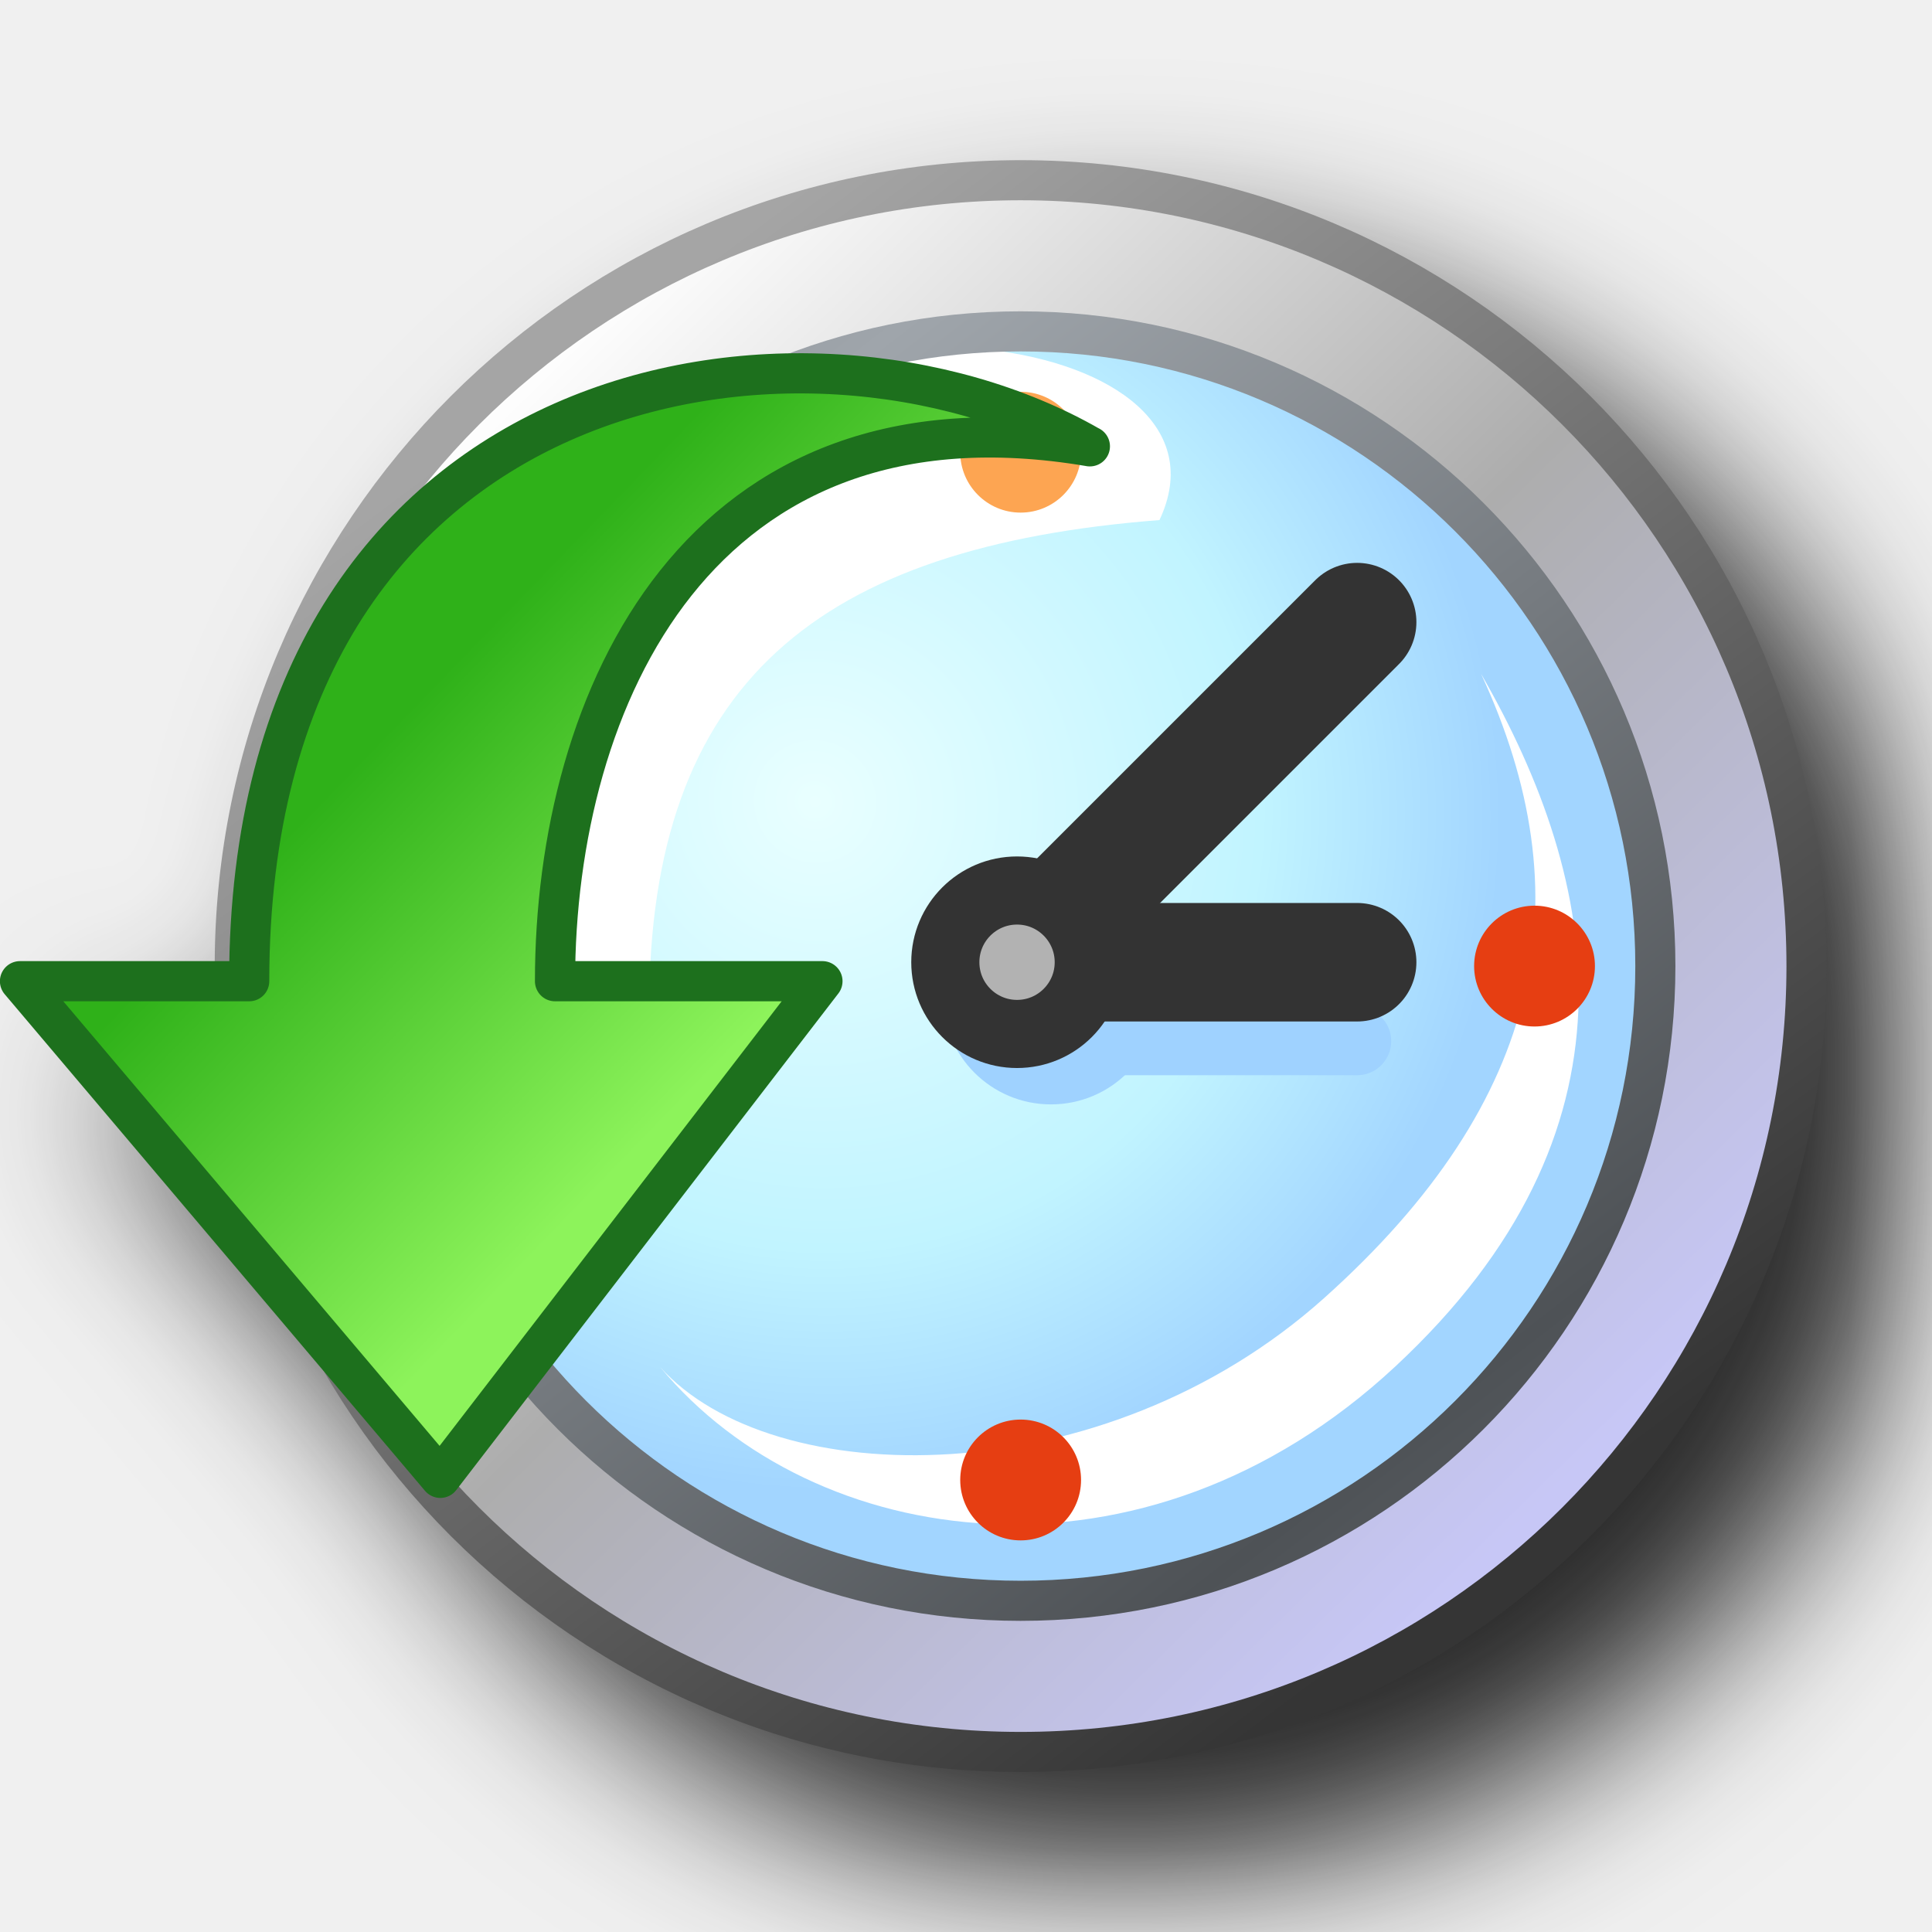
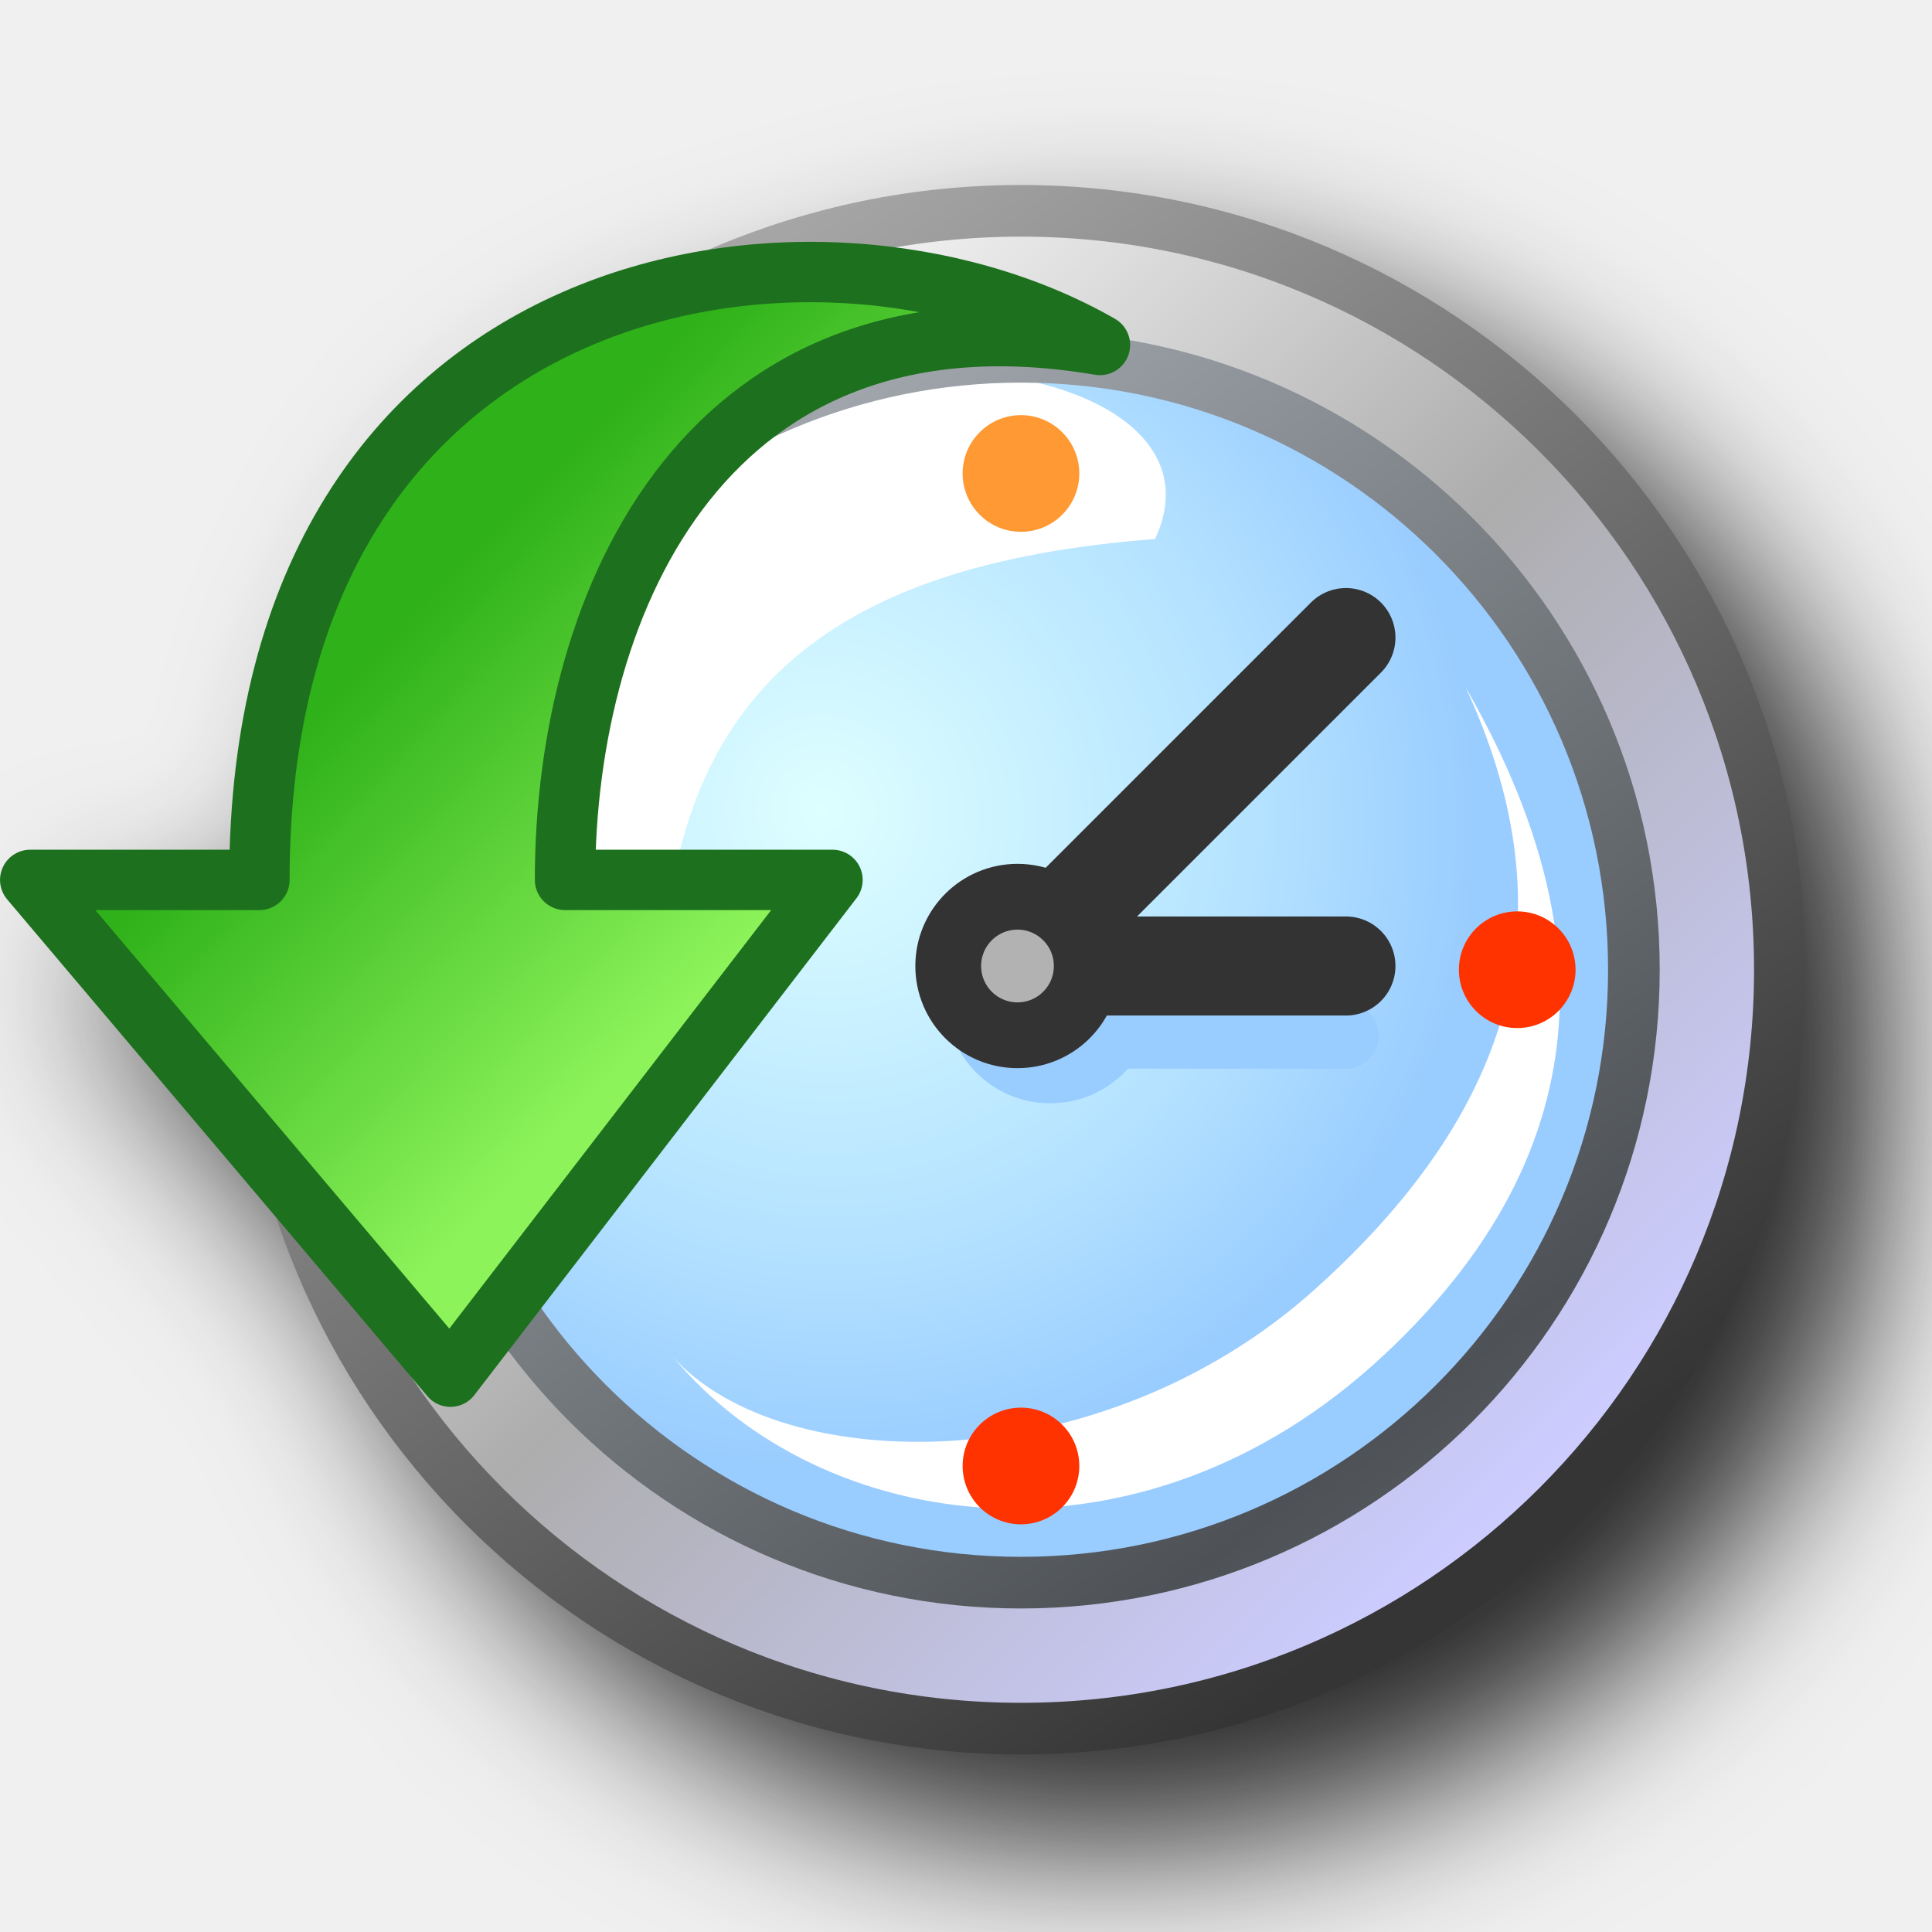
- <svg xmlns="http://www.w3.org/2000/svg" version="1.1" viewBox="0 0 256 256">
-   <defs>
-     <linearGradient id="linearGradient1618" x1="-2.798" x2="-1.633" y1="7.786" y2="8.914" gradientTransform="matrix(1.9342 0 0 1.9342 19.815 -9.1512)" gradientUnits="userSpaceOnUse">
-       <stop stop-color="#2fb119" offset="0" />
-       <stop stop-color="#8df35b" offset="1" />
+ <svg xmlns="http://www.w3.org/2000/svg" xmlns:xlink="http://www.w3.org/1999/xlink" id="svg8" version="1.1" viewBox="0 0 16 16" height="16" width="16">
+   <defs id="defs2">
+     <linearGradient id="linearGradient910">
+       <stop id="stop904" offset="0" style="stop-color:#ccccff;stop-opacity:1" />
+       <stop style="stop-color:#adadad;stop-opacity:1" offset="0.5" id="stop906" />
+       <stop id="stop908" offset="1" style="stop-color:#fdfdfd;stop-opacity:1" />
    </linearGradient>
-     <linearGradient id="linearGradient1500-9" x1="-48.914" x2="-53.542" y1="4.484" y2="-.225" gradientTransform="matrix(.88889 0 0 .88889 61.383 1.1906)" gradientUnits="userSpaceOnUse">
-       <stop stop-color="#c7c7f6" offset="0" />
-       <stop stop-color="#adadad" offset=".5" />
-       <stop stop-color="#fdfdfd" offset="1" />
+     <linearGradient id="linearGradient894">
+       <stop id="stop890" offset="0" style="stop-color:#353535;stop-opacity:1" />
+       <stop id="stop892" offset="1" style="stop-color:#a5a5a5;stop-opacity:1" />
    </linearGradient>
-     <linearGradient id="linearGradient1502-7" x1="-49.345" x2="-53.314" y1="4.895" y2="-.397" gradientTransform="matrix(.88889 0 0 .88889 61.383 1.1906)" gradientUnits="userSpaceOnUse">
-       <stop stop-color="#353535" offset="0" />
-       <stop stop-color="#a5a5a5" offset="1" />
+     <linearGradient id="linearGradient888">
+       <stop id="stop884" offset="0" style="stop-color:#4e5256;stop-opacity:1" />
+       <stop id="stop886" offset="1" style="stop-color:#9fa5ab;stop-opacity:1" />
    </linearGradient>
-     <radialGradient id="radialGradient936-3" cx="-52.314" cy="1.455" r="2.91" gradientTransform="matrix(.62683 .68753 -.67166 .61236 48.727 37.626)" gradientUnits="userSpaceOnUse">
-       <stop stop-color="#e9ffff" offset="0" />
-       <stop stop-color="#c1f4ff" offset=".649" />
-       <stop stop-color="#a2d5ff" offset="1" />
-     </radialGradient>
-     <linearGradient id="linearGradient928-9" x1="-49.742" x2="-52.917" y1="4.366" y2=".265" gradientTransform="matrix(.88889 0 0 .88889 61.383 1.1906)" gradientUnits="userSpaceOnUse" spreadMethod="reflect">
-       <stop stop-color="#4e5256" offset="0" />
-       <stop stop-color="#9fa5ab" offset="1" />
+     <linearGradient id="linearGradient934">
+       <stop style="stop-color:#deffff;stop-opacity:1" offset="0" id="stop930" />
+       <stop id="stop1358" offset="0.649" style="stop-color:#b4e2ff;stop-opacity:1" />
+       <stop style="stop-color:#99ccff;stop-opacity:1" offset="1" id="stop932" />
    </linearGradient>
-     <filter id="filter884" x="-.116" y="-.131" width="1.231" height="1.262" color-interpolation-filters="sRGB">
-       <feGaussianBlur stdDeviation="11.666" />
+     <linearGradient gradientTransform="matrix(0.8888889,0,0,0.8888889,61.38334,1.190625)" xlink:href="#linearGradient888" id="linearGradient928" x1="-49.742" y1="4.366" x2="-52.917" y2="0.265" gradientUnits="userSpaceOnUse" spreadMethod="reflect" />
+     <radialGradient xlink:href="#linearGradient934" id="radialGradient936" cx="-52.314" cy="1.455" fx="-52.314" fy="1.455" r="2.91" gradientUnits="userSpaceOnUse" gradientTransform="matrix(0.6268324,0.6875256,-0.6716569,0.6123645,48.72666,37.62639)" />
+     <linearGradient gradientTransform="matrix(0.8888889,0,0,0.8888889,61.38334,1.190625)" xlink:href="#linearGradient910" id="linearGradient1500" gradientUnits="userSpaceOnUse" x1="-48.914" y1="4.484" x2="-53.542" y2="-0.225" />
+     <linearGradient gradientTransform="matrix(0.8888889,0,0,0.8888889,61.38334,1.190625)" xlink:href="#linearGradient894" id="linearGradient1502" gradientUnits="userSpaceOnUse" x1="-49.345" y1="4.895" x2="-53.314" y2="-0.397" />
+     <linearGradient gradientTransform="matrix(2.391779,0,0,2.391779,21.23688,-12.03931)" gradientUnits="userSpaceOnUse" y2="8.914" x2="-1.633" y1="7.786" x1="-2.798" id="linearGradient1618" xlink:href="#linearGradient1616" />
+     <linearGradient id="linearGradient1616">
+       <stop id="stop1612" offset="0" style="stop-color:#2fb119;stop-opacity:1" />
+       <stop id="stop1614" offset="1" style="stop-color:#8df35b;stop-opacity:1" />
+     </linearGradient>
+     <filter style="color-interpolation-filters:sRGB" id="filter18" x="-0.115" y="-0.132" width="1.23" height="1.264">
+       <feGaussianBlur stdDeviation="0.716" id="feGaussianBlur18" />
    </filter>
  </defs>
-   <g transform="translate(-12.568)">
-     <path d="m161.82 35.189c-58.743 3e-6 -106.46 47.506-106.8 106.17h-25.787a2.665 2.665 0 0 0-2.035 4.387l42.357 50.059c18.533 31.697 52.925 53.008 92.268 53.008 58.875 0 106.66-47.721 106.8-106.56a2.665 2.665 0 0 0 0.012-0.246 2.665 2.665 0 0 0-0.012-0.223c-0.122-58.854-47.916-106.59-106.8-106.59z" color="#000000" color-rendering="auto" dominant-baseline="auto" filter="url(#filter884)" image-rendering="auto" opacity=".83" shape-rendering="auto" solid-color="#000000" stop-color="#000000" style="font-feature-settings:normal;font-variant-alternates:normal;font-variant-caps:normal;font-variant-east-asian:normal;font-variant-ligatures:normal;font-variant-numeric:normal;font-variant-position:normal;font-variation-settings:normal;inline-size:0;isolation:auto;mix-blend-mode:normal;shape-margin:0;shape-padding:0;text-decoration-color:#000000;text-decoration-line:none;text-decoration-style:solid;text-indent:0;text-orientation:mixed;text-transform:none;white-space:normal" />
-     <g transform="matrix(19.786 0 0 19.786 -242.12 1.8606)">
-       <g transform="matrix(1.7216 0 0 1.7216 -7.42 .88388)">
-         <g>
-           <circle cx="15.757" cy="3.19" r="3.057" fill="url(#linearGradient1500-9)" stroke="url(#linearGradient1502-7)" stroke-linecap="round" stroke-linejoin="round" stroke-miterlimit="4.6" stroke-width=".156" />
-           <circle cx="15.757" cy="3.19" r="2.469" fill="url(#radialGradient936-3)" />
-           <path d="m14.312 3.359c-0.001-1.276 0.663-1.801 1.985-1.904 0.34-0.719-1.394-0.99-2.152-0.174-1.747 1.881-0.628 2.648 0.167 2.078z" fill="#fff" />
-         </g>
-         <circle cx="15.757" cy="3.19" r="2.469" fill="none" stroke="url(#linearGradient928-9)" stroke-linecap="round" stroke-linejoin="round" stroke-miterlimit="4.6" stroke-width=".156" />
-         <path d="m17.548 2.053c0.399 0.861 0.253 1.655-0.61 2.428-0.863 0.773-2.147 0.756-2.583 0.269 0.593 0.716 1.878 0.911 2.86-0.003s0.804-1.876 0.333-2.694z" fill="#fff" />
-         <circle cx="13.758" cy="3.19" r=".235" fill="#fda552" />
-         <path d="m15.875 3.482h1.191" fill="none" stroke="#9fd2ff" stroke-linecap="round" stroke-width=".265" />
-         <circle cx="15.875" cy="3.307" r=".421" fill="#9fd2ff" />
-         <path d="m15.743 3.175 1.323 1e-7" fill="none" stroke="#333" stroke-linecap="round" stroke-width=".461" />
-         <path d="m15.743 3.175 1.323-1.323" fill="none" stroke="#333" stroke-linecap="round" stroke-width=".461" />
-         <g>
-           <circle cx="15.743" cy="3.175" r=".279" fill="#b2b2b2" stroke="#333" stroke-linecap="round" stroke-linejoin="round" stroke-width=".265" />
-           <circle cx="15.757" cy="1.191" r=".235" fill="#fda552" />
-           <circle cx="15.757" cy="5.189" r=".235" fill="#e63e12" />
-           <circle cx="17.756" cy="3.19" r=".235" fill="#e63e12" />
-         </g>
-       </g>
-       <path d="m20.171 2.895c-2.619-0.445-3.582 1.693-3.582 3.582h1.791l-2.559 3.326-2.815-3.326h1.535c0-4.122 3.725-4.675 5.629-3.582z" fill="url(#linearGradient1618)" stroke="#1d701d" stroke-linecap="round" stroke-linejoin="round" stroke-miterlimit="4.6" stroke-width=".269" />
+   <g transform="translate(-12.56771)" id="layer1">
+     <path id="path17" style="color:#000000;opacity:0.83;fill:#000000;fill-opacity:1;stroke-linecap:round;stroke-linejoin:round;-inkscape-stroke:none;filter:url(#filter18)" d="m 21.773,2.279 c -0.92,0 -1.795,0.192 -2.588,0.537 -0.416,0.067 -0.829,0.185 -1.223,0.359 -1.468,0.649 -2.593,2.171 -2.684,4.611 H 13.568 A 0.25,0.25 0 0 0 13.377,8.199 l 2.232,2.637 c 0.862,2.58 3.296,4.443 6.164,4.443 3.587,0 6.5,-2.913 6.5,-6.5 0,-3.587 -2.913,-6.5 -6.5,-6.5 z" />
+     <g id="g951" transform="matrix(2.055899,0,0,2.055899,-11.37189,1.472521)">
+       <circle r="3.057" cy="3.19" cx="15.757" id="path878" style="fill:url(#linearGradient1500);fill-opacity:1;stroke:url(#linearGradient1502);stroke-width:0.208;stroke-linecap:round;stroke-linejoin:round;stroke-miterlimit:4;stroke-dasharray:none" />
+       <circle r="2.469" cy="3.19" cx="15.757" id="circle1360" style="fill:url(#radialGradient936);fill-opacity:1;stroke:none;stroke-width:0.235;stroke-linecap:round;stroke-linejoin:round" />
+       <path id="path1362" d="M 14.312,3.359 C 14.31,2.083 14.974,1.557 16.297,1.455 16.636,0.736 14.903,0.464 14.144,1.281 12.556,2.991 13.516,3.929 14.312,3.359 Z" style="fill:#ffffff;fill-opacity:1;stroke:none;stroke-width:0.235px;stroke-linecap:butt;stroke-linejoin:miter;stroke-opacity:1" />
+       <circle style="fill:none;fill-opacity:1;stroke:url(#linearGradient928);stroke-width:0.208;stroke-linecap:round;stroke-linejoin:round;stroke-miterlimit:4;stroke-dasharray:none" id="circle912" cx="15.757" cy="3.19" r="2.469" />
+       <path style="fill:#ffffff;fill-opacity:1;stroke:none;stroke-width:0.235px;stroke-linecap:butt;stroke-linejoin:miter;stroke-opacity:1" d="m 17.548,2.052 c 0.399,0.861 0.253,1.655 -0.61,2.428 -0.863,0.773 -2.147,0.756 -2.583,0.269 0.593,0.716 1.878,0.911 2.86,-0.003 C 18.197,3.833 18.019,2.871 17.548,2.052 Z" id="path1362-6" />
+       <circle style="fill:#ff9933;fill-opacity:1;stroke:none;stroke-width:0.235;stroke-linecap:round;stroke-miterlimit:4;stroke-dasharray:none" id="path912" cx="13.758" cy="3.19" r="0.235" />
+       <path id="path1463" d="m 15.89,3.456 h 1.175" style="fill:#99ccff;stroke:#99ccff;stroke-width:0.265;stroke-linecap:round;stroke-linejoin:miter;stroke-miterlimit:4;stroke-dasharray:none;stroke-opacity:1" />
+       <circle r="0.421" style="fill:#99ccff;fill-opacity:1;stroke:none;stroke-width:0.235;stroke-linecap:round;stroke-linejoin:round;stroke-opacity:1" id="circle1461" cx="15.875" cy="3.307" />
+       <path id="path1407" d="m 15.743,3.175 1.323,10e-8" style="fill:none;stroke:#333333;stroke-width:0.399;stroke-linecap:round;stroke-linejoin:miter;stroke-miterlimit:4;stroke-dasharray:none;stroke-opacity:1" />
+       <path id="path1405" d="M 15.743,3.175 17.066,1.852" style="fill:none;stroke:#333333;stroke-width:0.399;stroke-linecap:round;stroke-linejoin:miter;stroke-miterlimit:4;stroke-dasharray:none;stroke-opacity:1" />
+       <circle r="0.279" cy="3.175" cx="15.743" id="path1385" style="fill:#b2b2b2;fill-opacity:1;stroke:#333333;stroke-width:0.265;stroke-linecap:round;stroke-linejoin:round;stroke-miterlimit:4;stroke-dasharray:none;stroke-opacity:1" />
+       <circle r="0.235" cy="1.191" cx="15.757" id="path912-3" style="fill:#ff9933;fill-opacity:1;stroke:none;stroke-width:0.235;stroke-linecap:round;stroke-miterlimit:4;stroke-dasharray:none" />
+       <circle style="fill:#ff3300;fill-opacity:1;stroke:none;stroke-width:0.235;stroke-linecap:round;stroke-miterlimit:4;stroke-dasharray:none" id="path912-3-6" cx="15.757" cy="5.189" r="0.235" />
+       <circle r="0.235" cy="3.19" cx="17.756" id="path912-3-6-7" style="fill:#ff3300;fill-opacity:1;stroke:none;stroke-width:0.235;stroke-linecap:round;stroke-miterlimit:4;stroke-dasharray:none" />
    </g>
+     <path style="fill:url(#linearGradient1618);fill-opacity:1;stroke:#1d701d;stroke-width:0.5;stroke-linecap:round;stroke-linejoin:round;stroke-miterlimit:4.6;stroke-dasharray:none;stroke-opacity:1" d="m 21.677,2.857 c -3.239,-0.55 -4.43,2.094 -4.43,4.43 h 2.215 L 16.298,11.401 12.818,7.287 h 1.898 c 0,-5.097 4.606,-5.781 6.961,-4.43 z" id="path1610" />
  </g>
</svg>
